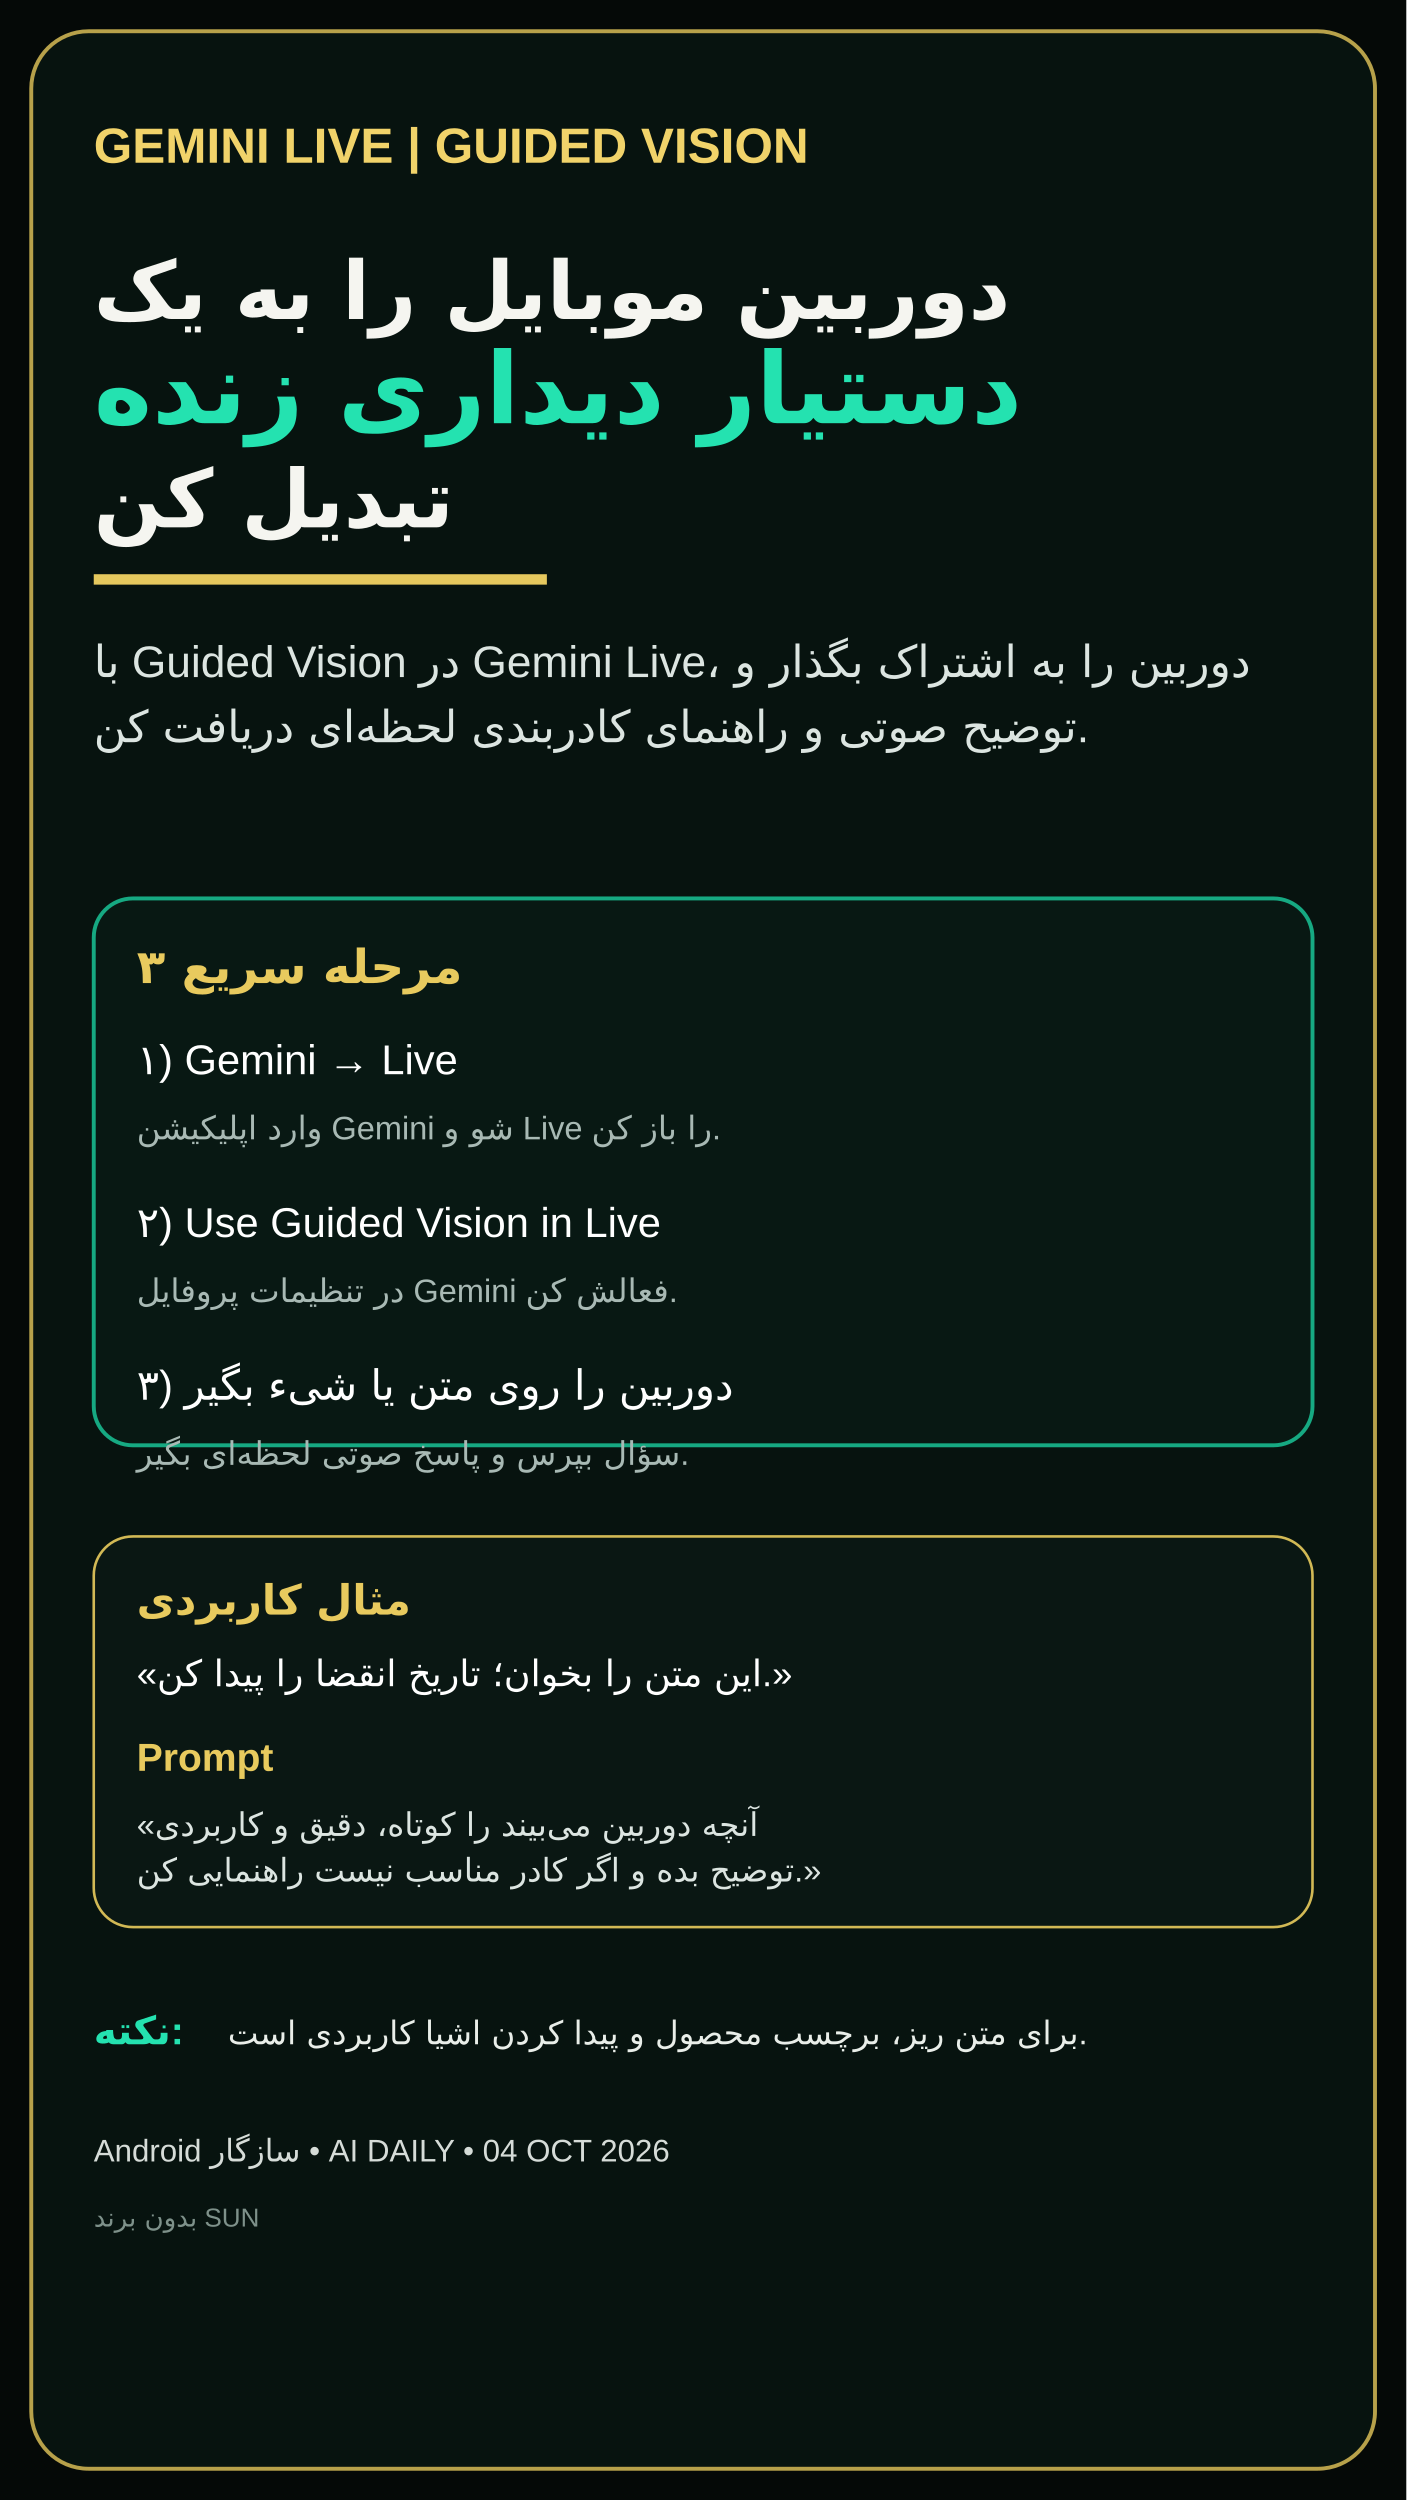
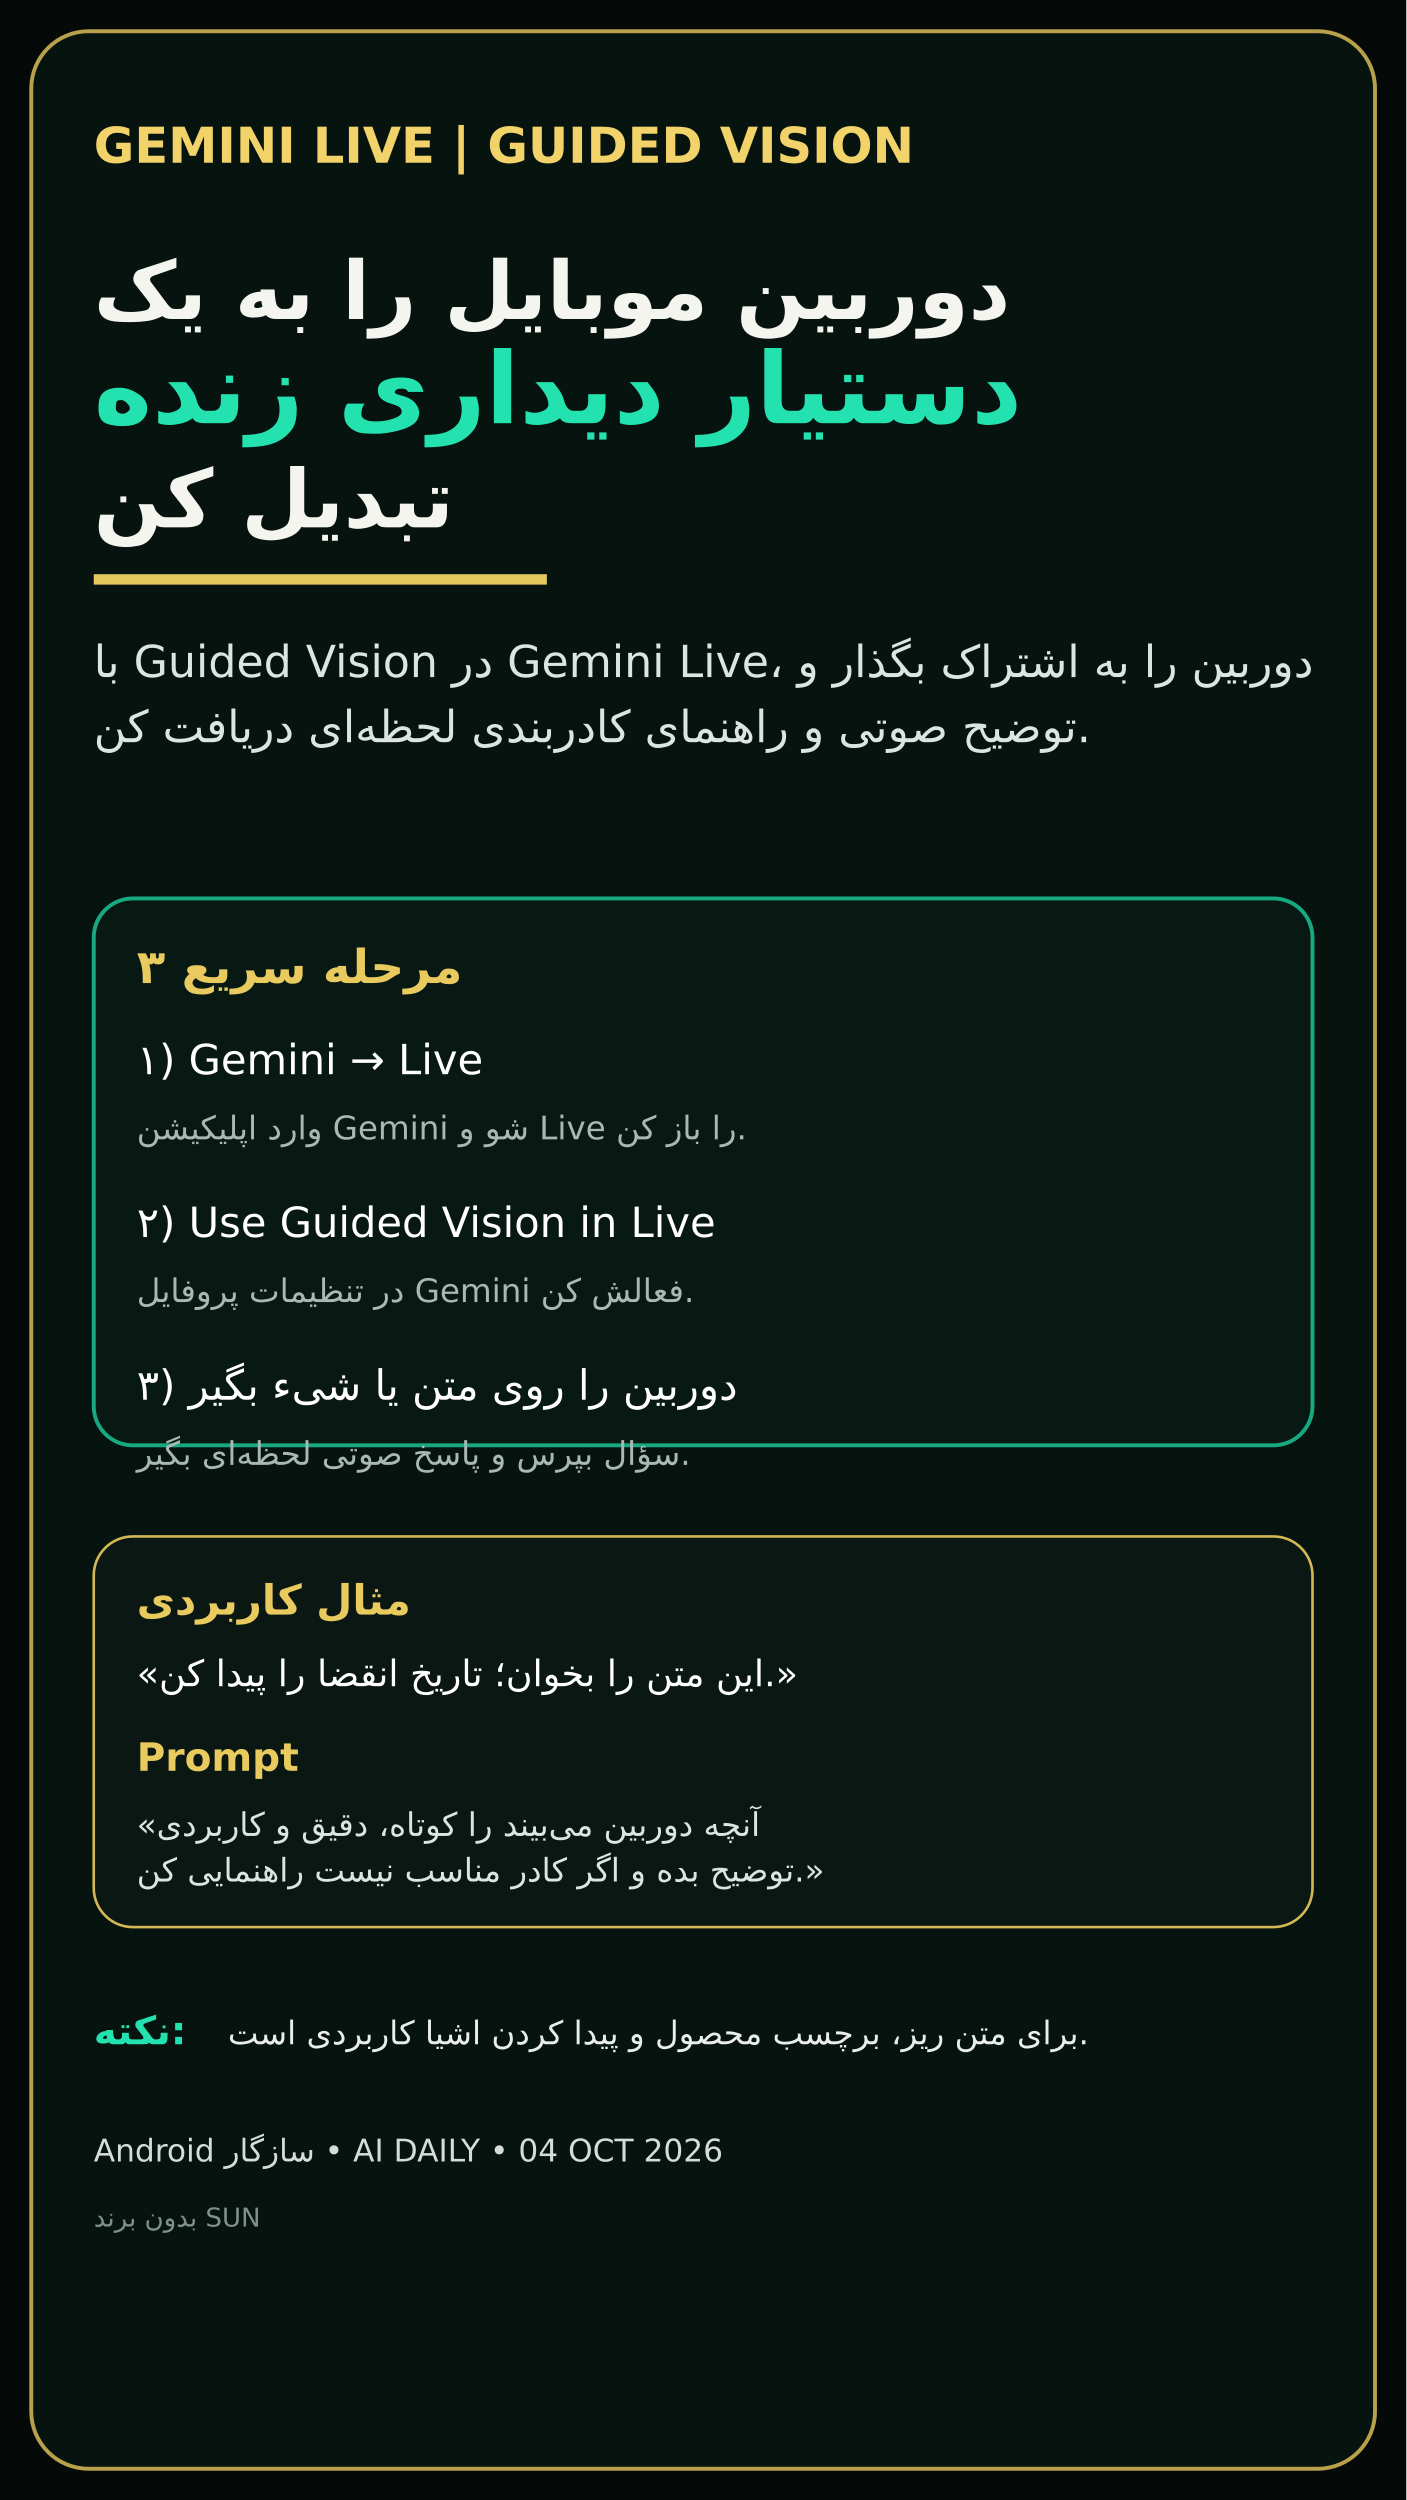
<svg xmlns="http://www.w3.org/2000/svg" width="1080" height="1920" viewBox="0 0 1080 1920">
  <rect width="1080" height="1920" fill="#050907" />
  <rect x="24" y="24" width="1032" height="1872" rx="44" fill="#07130f" stroke="#b7a14a" stroke-width="3" />
-   <text x="72" y="125" fill="#f1d36a" font-family="Arial" font-size="38" font-weight="700">GEMINI LIVE | GUIDED VISION</text>
-   <text x="72" y="245" fill="#f5f5f0" font-family="Arial" font-size="62" font-weight="700">دوربین موبایل را به یک</text>
-   <text x="72" y="325" fill="#24e2b0" font-family="Arial" font-size="76" font-weight="800">دستیار دیداری زنده</text>
-   <text x="72" y="405" fill="#f5f5f0" font-family="Arial" font-size="62" font-weight="700">تبدیل کن</text>
+   <text x="72" y="125" fill="#f1d36a" font-family="DejaVu Sans, sans-serif" font-size="38" font-weight="700">GEMINI LIVE | GUIDED VISION</text>
+   <text x="72" y="245" fill="#f5f5f0" font-family="DejaVu Sans, sans-serif" font-size="62" font-weight="700">دوربین موبایل را به یک</text>
+   <text x="72" y="325" fill="#24e2b0" font-family="DejaVu Sans, sans-serif" font-size="76" font-weight="800">دستیار دیداری زنده</text>
+   <text x="72" y="405" fill="#f5f5f0" font-family="DejaVu Sans, sans-serif" font-size="62" font-weight="700">تبدیل کن</text>
  <line x1="72" y1="445" x2="420" y2="445" stroke="#e5c85e" stroke-width="8" />
-   <text x="72" y="520" fill="#dce5e1" font-family="Arial" font-size="34">با Guided Vision در Gemini Live، دوربین را به اشتراک بگذار و</text>
-   <text x="72" y="570" fill="#dce5e1" font-family="Arial" font-size="34">توضیح صوتی و راهنمای کادربندی لحظه‌ای دریافت کن.</text>
+   <text x="72" y="520" fill="#dce5e1" font-family="DejaVu Sans, sans-serif" font-size="34">با Guided Vision در Gemini Live، دوربین را به اشتراک بگذار و</text>
+   <text x="72" y="570" fill="#dce5e1" font-family="DejaVu Sans, sans-serif" font-size="34">توضیح صوتی و راهنمای کادربندی لحظه‌ای دریافت کن.</text>
  <rect x="72" y="690" width="936" height="420" rx="30" fill="#081813" stroke="#16a982" stroke-width="3" />
-   <text x="105" y="755" fill="#e8ca5e" font-family="Arial" font-size="36" font-weight="700">۳ مرحله سریع</text>
-   <text x="105" y="825" fill="#fff" font-family="Arial" font-size="32">۱) Gemini → Live</text>
-   <text x="105" y="875" fill="#a8b9b4" font-family="Arial" font-size="25">وارد اپلیکیشن Gemini شو و Live را باز کن.</text>
-   <text x="105" y="950" fill="#fff" font-family="Arial" font-size="32">۲) Use Guided Vision in Live</text>
-   <text x="105" y="1000" fill="#a8b9b4" font-family="Arial" font-size="25">در تنظیمات پروفایل Gemini فعالش کن.</text>
-   <text x="105" y="1075" fill="#fff" font-family="Arial" font-size="32">۳) دوربین را روی متن یا شیء بگیر</text>
-   <text x="105" y="1125" fill="#a8b9b4" font-family="Arial" font-size="25">سؤال بپرس و پاسخ صوتی لحظه‌ای بگیر.</text>
+   <text x="105" y="755" fill="#e8ca5e" font-family="DejaVu Sans, sans-serif" font-size="36" font-weight="700">۳ مرحله سریع</text>
+   <text x="105" y="825" fill="#fff" font-family="DejaVu Sans, sans-serif" font-size="32">۱) Gemini → Live</text>
+   <text x="105" y="875" fill="#a8b9b4" font-family="DejaVu Sans, sans-serif" font-size="25">وارد اپلیکیشن Gemini شو و Live را باز کن.</text>
+   <text x="105" y="950" fill="#fff" font-family="DejaVu Sans, sans-serif" font-size="32">۲) Use Guided Vision in Live</text>
+   <text x="105" y="1000" fill="#a8b9b4" font-family="DejaVu Sans, sans-serif" font-size="25">در تنظیمات پروفایل Gemini فعالش کن.</text>
+   <text x="105" y="1075" fill="#fff" font-family="DejaVu Sans, sans-serif" font-size="32">۳) دوربین را روی متن یا شیء بگیر</text>
+   <text x="105" y="1125" fill="#a8b9b4" font-family="DejaVu Sans, sans-serif" font-size="25">سؤال بپرس و پاسخ صوتی لحظه‌ای بگیر.</text>
  <rect x="72" y="1180" width="936" height="300" rx="30" fill="#0a1713" stroke="#d2b955" stroke-width="2" />
-   <text x="105" y="1240" fill="#e8ca5e" font-family="Arial" font-size="32" font-weight="700">مثال کاربردی</text>
-   <text x="105" y="1295" fill="#fff" font-family="Arial" font-size="28">«این متن را بخوان؛ تاریخ انقضا را پیدا کن.»</text>
-   <text x="105" y="1360" fill="#e8ca5e" font-family="Arial" font-size="30" font-weight="700">Prompt</text>
-   <text x="105" y="1410" fill="#dce5e1" font-family="Arial" font-size="25">«آنچه دوربین می‌بیند را کوتاه، دقیق و کاربردی</text>
-   <text x="105" y="1445" fill="#dce5e1" font-family="Arial" font-size="25">توضیح بده و اگر کادر مناسب نیست راهنمایی کن.»</text>
-   <text x="72" y="1570" fill="#24e2b0" font-family="Arial" font-size="30" font-weight="700">نکته:</text>
-   <text x="175" y="1570" fill="#e9eee9" font-family="Arial" font-size="25">برای متن ریز، برچسب محصول و پیدا کردن اشیا کاربردی است.</text>
-   <text x="72" y="1660" fill="#d6dcd8" font-family="Arial" font-size="24">Android سازگار • AI DAILY • 04 OCT 2026</text>
-   <text x="72" y="1710" fill="#7e918a" font-family="Arial" font-size="20">بدون برند SUN</text>
+   <text x="105" y="1240" fill="#e8ca5e" font-family="DejaVu Sans, sans-serif" font-size="32" font-weight="700">مثال کاربردی</text>
+   <text x="105" y="1295" fill="#fff" font-family="DejaVu Sans, sans-serif" font-size="28">«این متن را بخوان؛ تاریخ انقضا را پیدا کن.»</text>
+   <text x="105" y="1360" fill="#e8ca5e" font-family="DejaVu Sans, sans-serif" font-size="30" font-weight="700">Prompt</text>
+   <text x="105" y="1410" fill="#dce5e1" font-family="DejaVu Sans, sans-serif" font-size="25">«آنچه دوربین می‌بیند را کوتاه، دقیق و کاربردی</text>
+   <text x="105" y="1445" fill="#dce5e1" font-family="DejaVu Sans, sans-serif" font-size="25">توضیح بده و اگر کادر مناسب نیست راهنمایی کن.»</text>
+   <text x="72" y="1570" fill="#24e2b0" font-family="DejaVu Sans, sans-serif" font-size="30" font-weight="700">نکته:</text>
+   <text x="175" y="1570" fill="#e9eee9" font-family="DejaVu Sans, sans-serif" font-size="25">برای متن ریز، برچسب محصول و پیدا کردن اشیا کاربردی است.</text>
+   <text x="72" y="1660" fill="#d6dcd8" font-family="DejaVu Sans, sans-serif" font-size="24">Android سازگار • AI DAILY • 04 OCT 2026</text>
+   <text x="72" y="1710" fill="#7e918a" font-family="DejaVu Sans, sans-serif" font-size="20">بدون برند SUN</text>
</svg>
